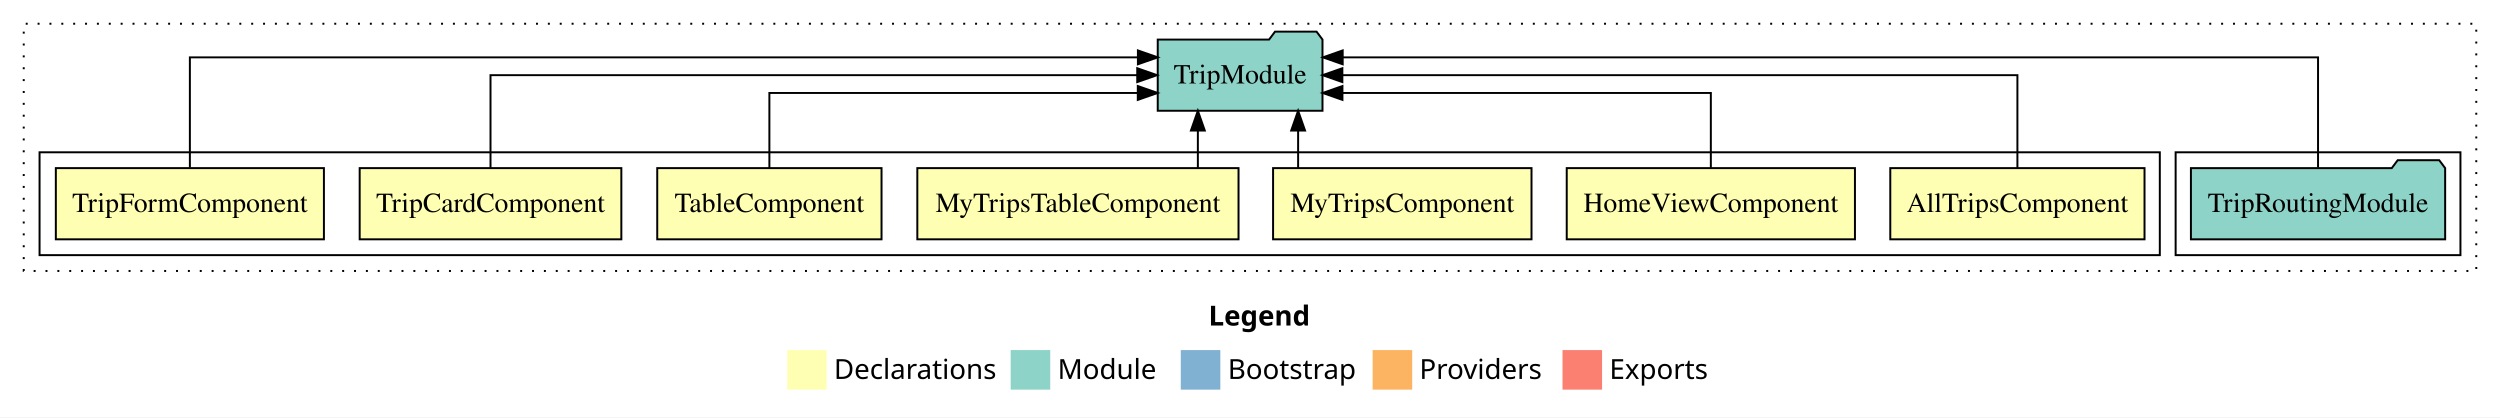
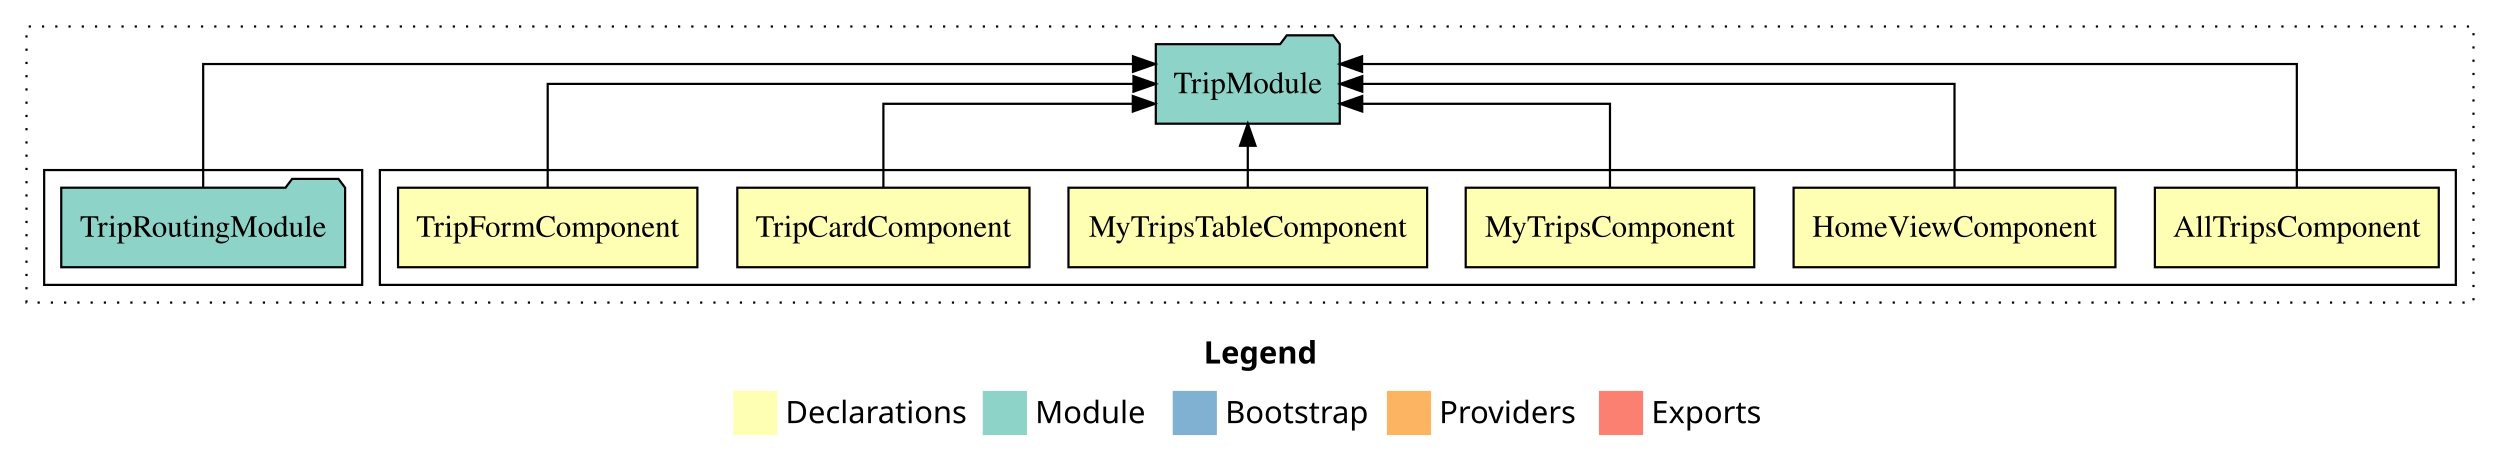
- <svg xmlns="http://www.w3.org/2000/svg" width="1264pt" height="211pt" viewBox="0.00 0.00 1264.00 211.00">
+ <svg xmlns="http://www.w3.org/2000/svg" width="1132pt" height="211pt" viewBox="0.00 0.00 1132.00 211.00">
  <g id="graph0" class="graph" transform="scale(1 1) rotate(0) translate(4 207)">
-     <polygon fill="white" stroke="transparent" points="-4,4 -4,-207 1260,-207 1260,4 -4,4" />
-     <text text-anchor="start" x="607.01" y="-42.4" font-family="Times-12" font-weight="bold" font-size="14.00">Legend</text>
-     <polygon fill="#ffffb3" stroke="transparent" points="394,-10 394,-30 414,-30 414,-10 394,-10" />
-     <text text-anchor="start" x="417.63" y="-15.4" font-family="Times-12" font-size="14.00">  Declarations</text>
-     <polygon fill="#8dd3c7" stroke="transparent" points="507,-10 507,-30 527,-30 527,-10 507,-10" />
-     <text text-anchor="start" x="530.73" y="-15.4" font-family="Times-12" font-size="14.00">  Module</text>
-     <polygon fill="#80b1d3" stroke="transparent" points="593,-10 593,-30 613,-30 613,-10 593,-10" />
-     <text text-anchor="start" x="616.78" y="-15.4" font-family="Times-12" font-size="14.00">  Bootstrap</text>
-     <polygon fill="#fdb462" stroke="transparent" points="690,-10 690,-30 710,-30 710,-10 690,-10" />
-     <text text-anchor="start" x="713.67" y="-15.4" font-family="Times-12" font-size="14.00">  Providers</text>
-     <polygon fill="#fb8072" stroke="transparent" points="786,-10 786,-30 806,-30 806,-10 786,-10" />
-     <text text-anchor="start" x="809.73" y="-15.4" font-family="Times-12" font-size="14.00">  Exports</text>
+     <polygon fill="white" stroke="transparent" points="-4,4 -4,-207 1128,-207 1128,4 -4,4" />
+     <text text-anchor="start" x="541.01" y="-42.4" font-family="Times-12" font-weight="bold" font-size="14.00">Legend</text>
+     <polygon fill="#ffffb3" stroke="transparent" points="328,-10 328,-30 348,-30 348,-10 328,-10" />
+     <text text-anchor="start" x="351.63" y="-15.4" font-family="Times-12" font-size="14.00">  Declarations</text>
+     <polygon fill="#8dd3c7" stroke="transparent" points="441,-10 441,-30 461,-30 461,-10 441,-10" />
+     <text text-anchor="start" x="464.73" y="-15.4" font-family="Times-12" font-size="14.00">  Module</text>
+     <polygon fill="#80b1d3" stroke="transparent" points="527,-10 527,-30 547,-30 547,-10 527,-10" />
+     <text text-anchor="start" x="550.78" y="-15.4" font-family="Times-12" font-size="14.00">  Bootstrap</text>
+     <polygon fill="#fdb462" stroke="transparent" points="624,-10 624,-30 644,-30 644,-10 624,-10" />
+     <text text-anchor="start" x="647.67" y="-15.4" font-family="Times-12" font-size="14.00">  Providers</text>
+     <polygon fill="#fb8072" stroke="transparent" points="720,-10 720,-30 740,-30 740,-10 720,-10" />
+     <text text-anchor="start" x="743.73" y="-15.4" font-family="Times-12" font-size="14.00">  Exports</text>
    <g id="clust1" class="cluster">
-       <polygon fill="none" stroke="black" stroke-dasharray="1,5" points="8,-70 8,-195 1248,-195 1248,-70 8,-70" />
-     </g>
-     <g id="clust10" class="cluster">
-       <polygon fill="none" stroke="black" points="1096,-78 1096,-130 1240,-130 1240,-78 1096,-78" />
+       <polygon fill="none" stroke="black" stroke-dasharray="1,5" points="8,-70 8,-195 1116,-195 1116,-70 8,-70" />
    </g>
    <g id="clust2" class="cluster">
-       <polygon fill="none" stroke="black" points="16,-78 16,-130 1088,-130 1088,-78 16,-78" />
+       <polygon fill="none" stroke="black" points="168,-78 168,-130 1108,-130 1108,-78 168,-78" />
+     </g>
+     <g id="clust9" class="cluster">
+       <polygon fill="none" stroke="black" points="16,-78 16,-130 160,-130 160,-78 16,-78" />
    </g>
    <g id="node1" class="node">
-       <polygon fill="#ffffb3" stroke="black" points="1080.27,-122 951.73,-122 951.73,-86 1080.27,-86 1080.27,-122" />
-       <text text-anchor="middle" x="1016" y="-99.8" font-family="Times,serif" font-size="14.00">AllTripsComponent</text>
+       <polygon fill="#ffffb3" stroke="black" points="1100.27,-122 971.73,-122 971.73,-86 1100.27,-86 1100.27,-122" />
+       <text text-anchor="middle" x="1036" y="-99.8" font-family="Times,serif" font-size="14.00">AllTripsComponent</text>
+     </g>
+     <g id="node7" class="node">
+       <polygon fill="#8dd3c7" stroke="black" points="602.65,-187 599.65,-191 578.65,-191 575.65,-187 519.35,-187 519.35,-151 602.65,-151 602.65,-187" />
+       <text text-anchor="middle" x="561" y="-164.8" font-family="Times,serif" font-size="14.00">TripModule</text>
+     </g>
+     <g id="edge1" class="edge">
+       <path fill="none" stroke="black" d="M1036,-122.29C1036,-144.21 1036,-178 1036,-178 1036,-178 612.74,-178 612.74,-178" />
+       <polygon fill="black" stroke="black" points="612.74,-174.5 602.74,-178 612.74,-181.5 612.74,-174.5" />
+     </g>
+     <g id="node2" class="node">
+       <polygon fill="#ffffb3" stroke="black" points="953.86,-122 808.14,-122 808.14,-86 953.86,-86 953.86,-122" />
+       <text text-anchor="middle" x="881" y="-99.8" font-family="Times,serif" font-size="14.00">HomeViewComponent</text>
+     </g>
+     <g id="edge2" class="edge">
+       <path fill="none" stroke="black" d="M881,-122.11C881,-141.34 881,-169 881,-169 881,-169 612.83,-169 612.83,-169" />
+       <polygon fill="black" stroke="black" points="612.83,-165.5 602.83,-169 612.83,-172.5 612.83,-165.5" />
+     </g>
+     <g id="node3" class="node">
+       <polygon fill="#ffffb3" stroke="black" points="790.33,-122 659.67,-122 659.67,-86 790.33,-86 790.33,-122" />
+       <text text-anchor="middle" x="725" y="-99.8" font-family="Times,serif" font-size="14.00">MyTripsComponent</text>
+     </g>
+     <g id="edge3" class="edge">
+       <path fill="none" stroke="black" d="M725,-122.03C725,-138.4 725,-160 725,-160 725,-160 612.81,-160 612.81,-160" />
+       <polygon fill="black" stroke="black" points="612.81,-156.5 602.81,-160 612.81,-163.5 612.81,-156.5" />
+     </g>
+     <g id="node4" class="node">
+       <polygon fill="#ffffb3" stroke="black" points="642.2,-122 479.8,-122 479.8,-86 642.2,-86 642.2,-122" />
+       <text text-anchor="middle" x="561" y="-99.8" font-family="Times,serif" font-size="14.00">MyTripsTableComponent</text>
+     </g>
+     <g id="edge4" class="edge">
+       <path fill="none" stroke="black" d="M561,-122.11C561,-122.11 561,-140.99 561,-140.99" />
+       <polygon fill="black" stroke="black" points="557.5,-140.99 561,-150.99 564.5,-140.99 557.5,-140.99" />
+     </g>
+     <g id="node5" class="node">
+       <polygon fill="#ffffb3" stroke="black" points="462.15,-122 329.85,-122 329.85,-86 462.15,-86 462.15,-122" />
+       <text text-anchor="middle" x="396" y="-99.8" font-family="Times,serif" font-size="14.00">TripCardComponent</text>
+     </g>
+     <g id="edge5" class="edge">
+       <path fill="none" stroke="black" d="M396,-122.03C396,-138.4 396,-160 396,-160 396,-160 508.94,-160 508.94,-160" />
+       <polygon fill="black" stroke="black" points="508.94,-163.5 518.94,-160 508.94,-156.5 508.94,-163.5" />
+     </g>
+     <g id="node6" class="node">
+       <polygon fill="#ffffb3" stroke="black" points="311.77,-122 176.23,-122 176.23,-86 311.77,-86 311.77,-122" />
+       <text text-anchor="middle" x="244" y="-99.8" font-family="Times,serif" font-size="14.00">TripFormComponent</text>
+     </g>
+     <g id="edge6" class="edge">
+       <path fill="none" stroke="black" d="M244,-122.11C244,-141.34 244,-169 244,-169 244,-169 509.23,-169 509.23,-169" />
+       <polygon fill="black" stroke="black" points="509.23,-172.5 519.23,-169 509.23,-165.5 509.23,-172.5" />
    </g>
    <g id="node8" class="node">
-       <polygon fill="#8dd3c7" stroke="black" points="664.65,-187 661.65,-191 640.65,-191 637.65,-187 581.35,-187 581.35,-151 664.65,-151 664.65,-187" />
-       <text text-anchor="middle" x="623" y="-164.8" font-family="Times,serif" font-size="14.00">TripModule</text>
-     </g>
-     <g id="edge1" class="edge">
-       <path fill="none" stroke="black" d="M1016,-122.11C1016,-141.34 1016,-169 1016,-169 1016,-169 674.69,-169 674.69,-169" />
-       <polygon fill="black" stroke="black" points="674.69,-165.5 664.69,-169 674.69,-172.5 674.69,-165.5" />
-     </g>
-     <g id="node2" class="node">
-       <polygon fill="#ffffb3" stroke="black" points="933.86,-122 788.14,-122 788.14,-86 933.86,-86 933.86,-122" />
-       <text text-anchor="middle" x="861" y="-99.8" font-family="Times,serif" font-size="14.00">HomeViewComponent</text>
-     </g>
-     <g id="edge2" class="edge">
-       <path fill="none" stroke="black" d="M861,-122.03C861,-138.4 861,-160 861,-160 861,-160 674.73,-160 674.73,-160" />
-       <polygon fill="black" stroke="black" points="674.73,-156.5 664.73,-160 674.73,-163.5 674.73,-156.5" />
-     </g>
-     <g id="node3" class="node">
-       <polygon fill="#ffffb3" stroke="black" points="770.33,-122 639.67,-122 639.67,-86 770.33,-86 770.33,-122" />
-       <text text-anchor="middle" x="705" y="-99.8" font-family="Times,serif" font-size="14.00">MyTripsComponent</text>
-     </g>
-     <g id="edge3" class="edge">
-       <path fill="none" stroke="black" d="M652.33,-122.11C652.33,-122.11 652.33,-140.99 652.33,-140.99" />
-       <polygon fill="black" stroke="black" points="648.83,-140.99 652.33,-150.99 655.83,-140.99 648.83,-140.99" />
-     </g>
-     <g id="node4" class="node">
-       <polygon fill="#ffffb3" stroke="black" points="622.2,-122 459.8,-122 459.8,-86 622.2,-86 622.2,-122" />
-       <text text-anchor="middle" x="541" y="-99.8" font-family="Times,serif" font-size="14.00">MyTripsTableComponent</text>
-     </g>
-     <g id="edge4" class="edge">
-       <path fill="none" stroke="black" d="M601.64,-122.11C601.64,-122.11 601.64,-140.99 601.64,-140.99" />
-       <polygon fill="black" stroke="black" points="598.14,-140.99 601.64,-150.99 605.14,-140.99 598.14,-140.99" />
-     </g>
-     <g id="node5" class="node">
-       <polygon fill="#ffffb3" stroke="black" points="441.7,-122 328.3,-122 328.3,-86 441.7,-86 441.7,-122" />
-       <text text-anchor="middle" x="385" y="-99.8" font-family="Times,serif" font-size="14.00">TableComponent</text>
-     </g>
-     <g id="edge5" class="edge">
-       <path fill="none" stroke="black" d="M385,-122.03C385,-138.4 385,-160 385,-160 385,-160 571.27,-160 571.27,-160" />
-       <polygon fill="black" stroke="black" points="571.27,-163.5 581.27,-160 571.27,-156.5 571.27,-163.5" />
-     </g>
-     <g id="node6" class="node">
-       <polygon fill="#ffffb3" stroke="black" points="310.15,-122 177.85,-122 177.85,-86 310.15,-86 310.15,-122" />
-       <text text-anchor="middle" x="244" y="-99.8" font-family="Times,serif" font-size="14.00">TripCardComponent</text>
-     </g>
-     <g id="edge6" class="edge">
-       <path fill="none" stroke="black" d="M244,-122.11C244,-141.34 244,-169 244,-169 244,-169 570.99,-169 570.99,-169" />
-       <polygon fill="black" stroke="black" points="570.99,-172.5 580.99,-169 570.99,-165.5 570.99,-172.5" />
-     </g>
-     <g id="node7" class="node">
-       <polygon fill="#ffffb3" stroke="black" points="159.77,-122 24.23,-122 24.23,-86 159.77,-86 159.77,-122" />
-       <text text-anchor="middle" x="92" y="-99.8" font-family="Times,serif" font-size="14.00">TripFormComponent</text>
+       <polygon fill="#8dd3c7" stroke="black" points="152.27,-122 149.27,-126 128.27,-126 125.27,-122 23.73,-122 23.73,-86 152.27,-86 152.27,-122" />
+       <text text-anchor="middle" x="88" y="-99.8" font-family="Times,serif" font-size="14.00">TripRoutingModule</text>
    </g>
    <g id="edge7" class="edge">
-       <path fill="none" stroke="black" d="M92,-122.29C92,-144.21 92,-178 92,-178 92,-178 571.33,-178 571.33,-178" />
-       <polygon fill="black" stroke="black" points="571.33,-181.5 581.33,-178 571.33,-174.5 571.33,-181.5" />
-     </g>
-     <g id="node9" class="node">
-       <polygon fill="#8dd3c7" stroke="black" points="1232.27,-122 1229.27,-126 1208.27,-126 1205.27,-122 1103.73,-122 1103.73,-86 1232.27,-86 1232.27,-122" />
-       <text text-anchor="middle" x="1168" y="-99.8" font-family="Times,serif" font-size="14.00">TripRoutingModule</text>
-     </g>
-     <g id="edge8" class="edge">
-       <path fill="none" stroke="black" d="M1168,-122.29C1168,-144.21 1168,-178 1168,-178 1168,-178 674.86,-178 674.86,-178" />
-       <polygon fill="black" stroke="black" points="674.86,-174.5 664.86,-178 674.86,-181.5 674.86,-174.5" />
+       <path fill="none" stroke="black" d="M88,-122.29C88,-144.21 88,-178 88,-178 88,-178 509.02,-178 509.02,-178" />
+       <polygon fill="black" stroke="black" points="509.02,-181.5 519.02,-178 509.02,-174.5 509.02,-181.5" />
    </g>
  </g>
</svg>
